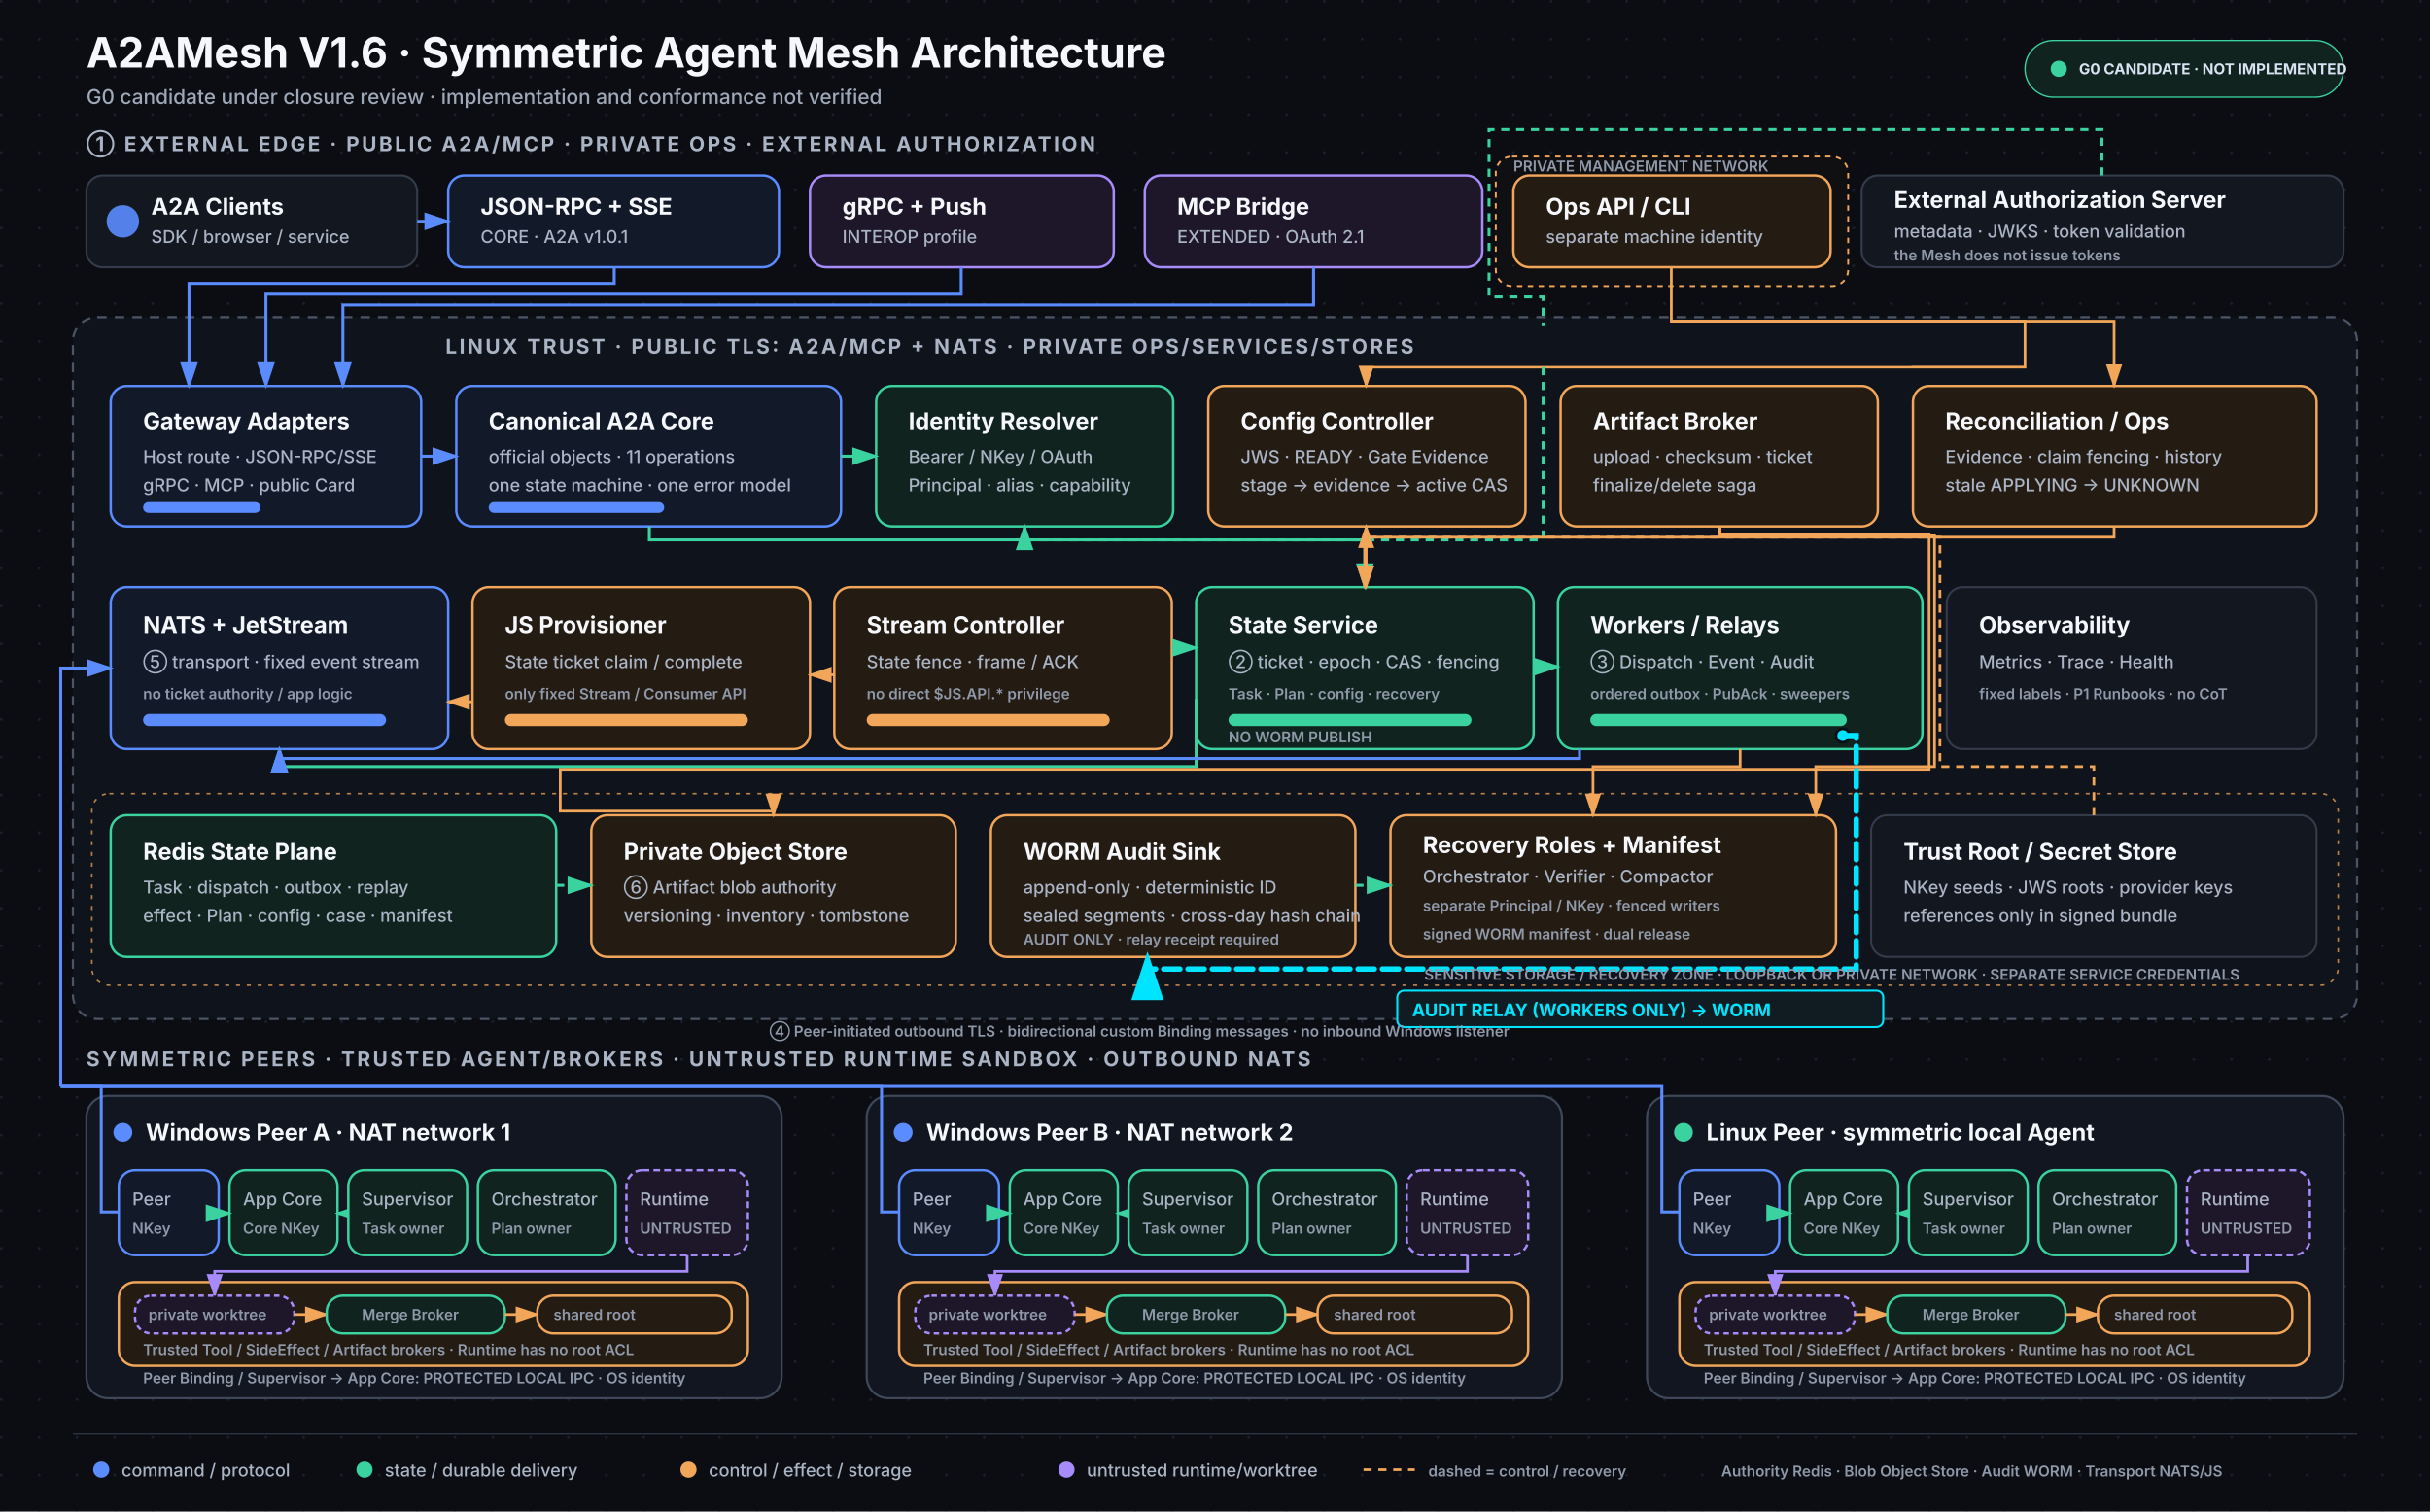
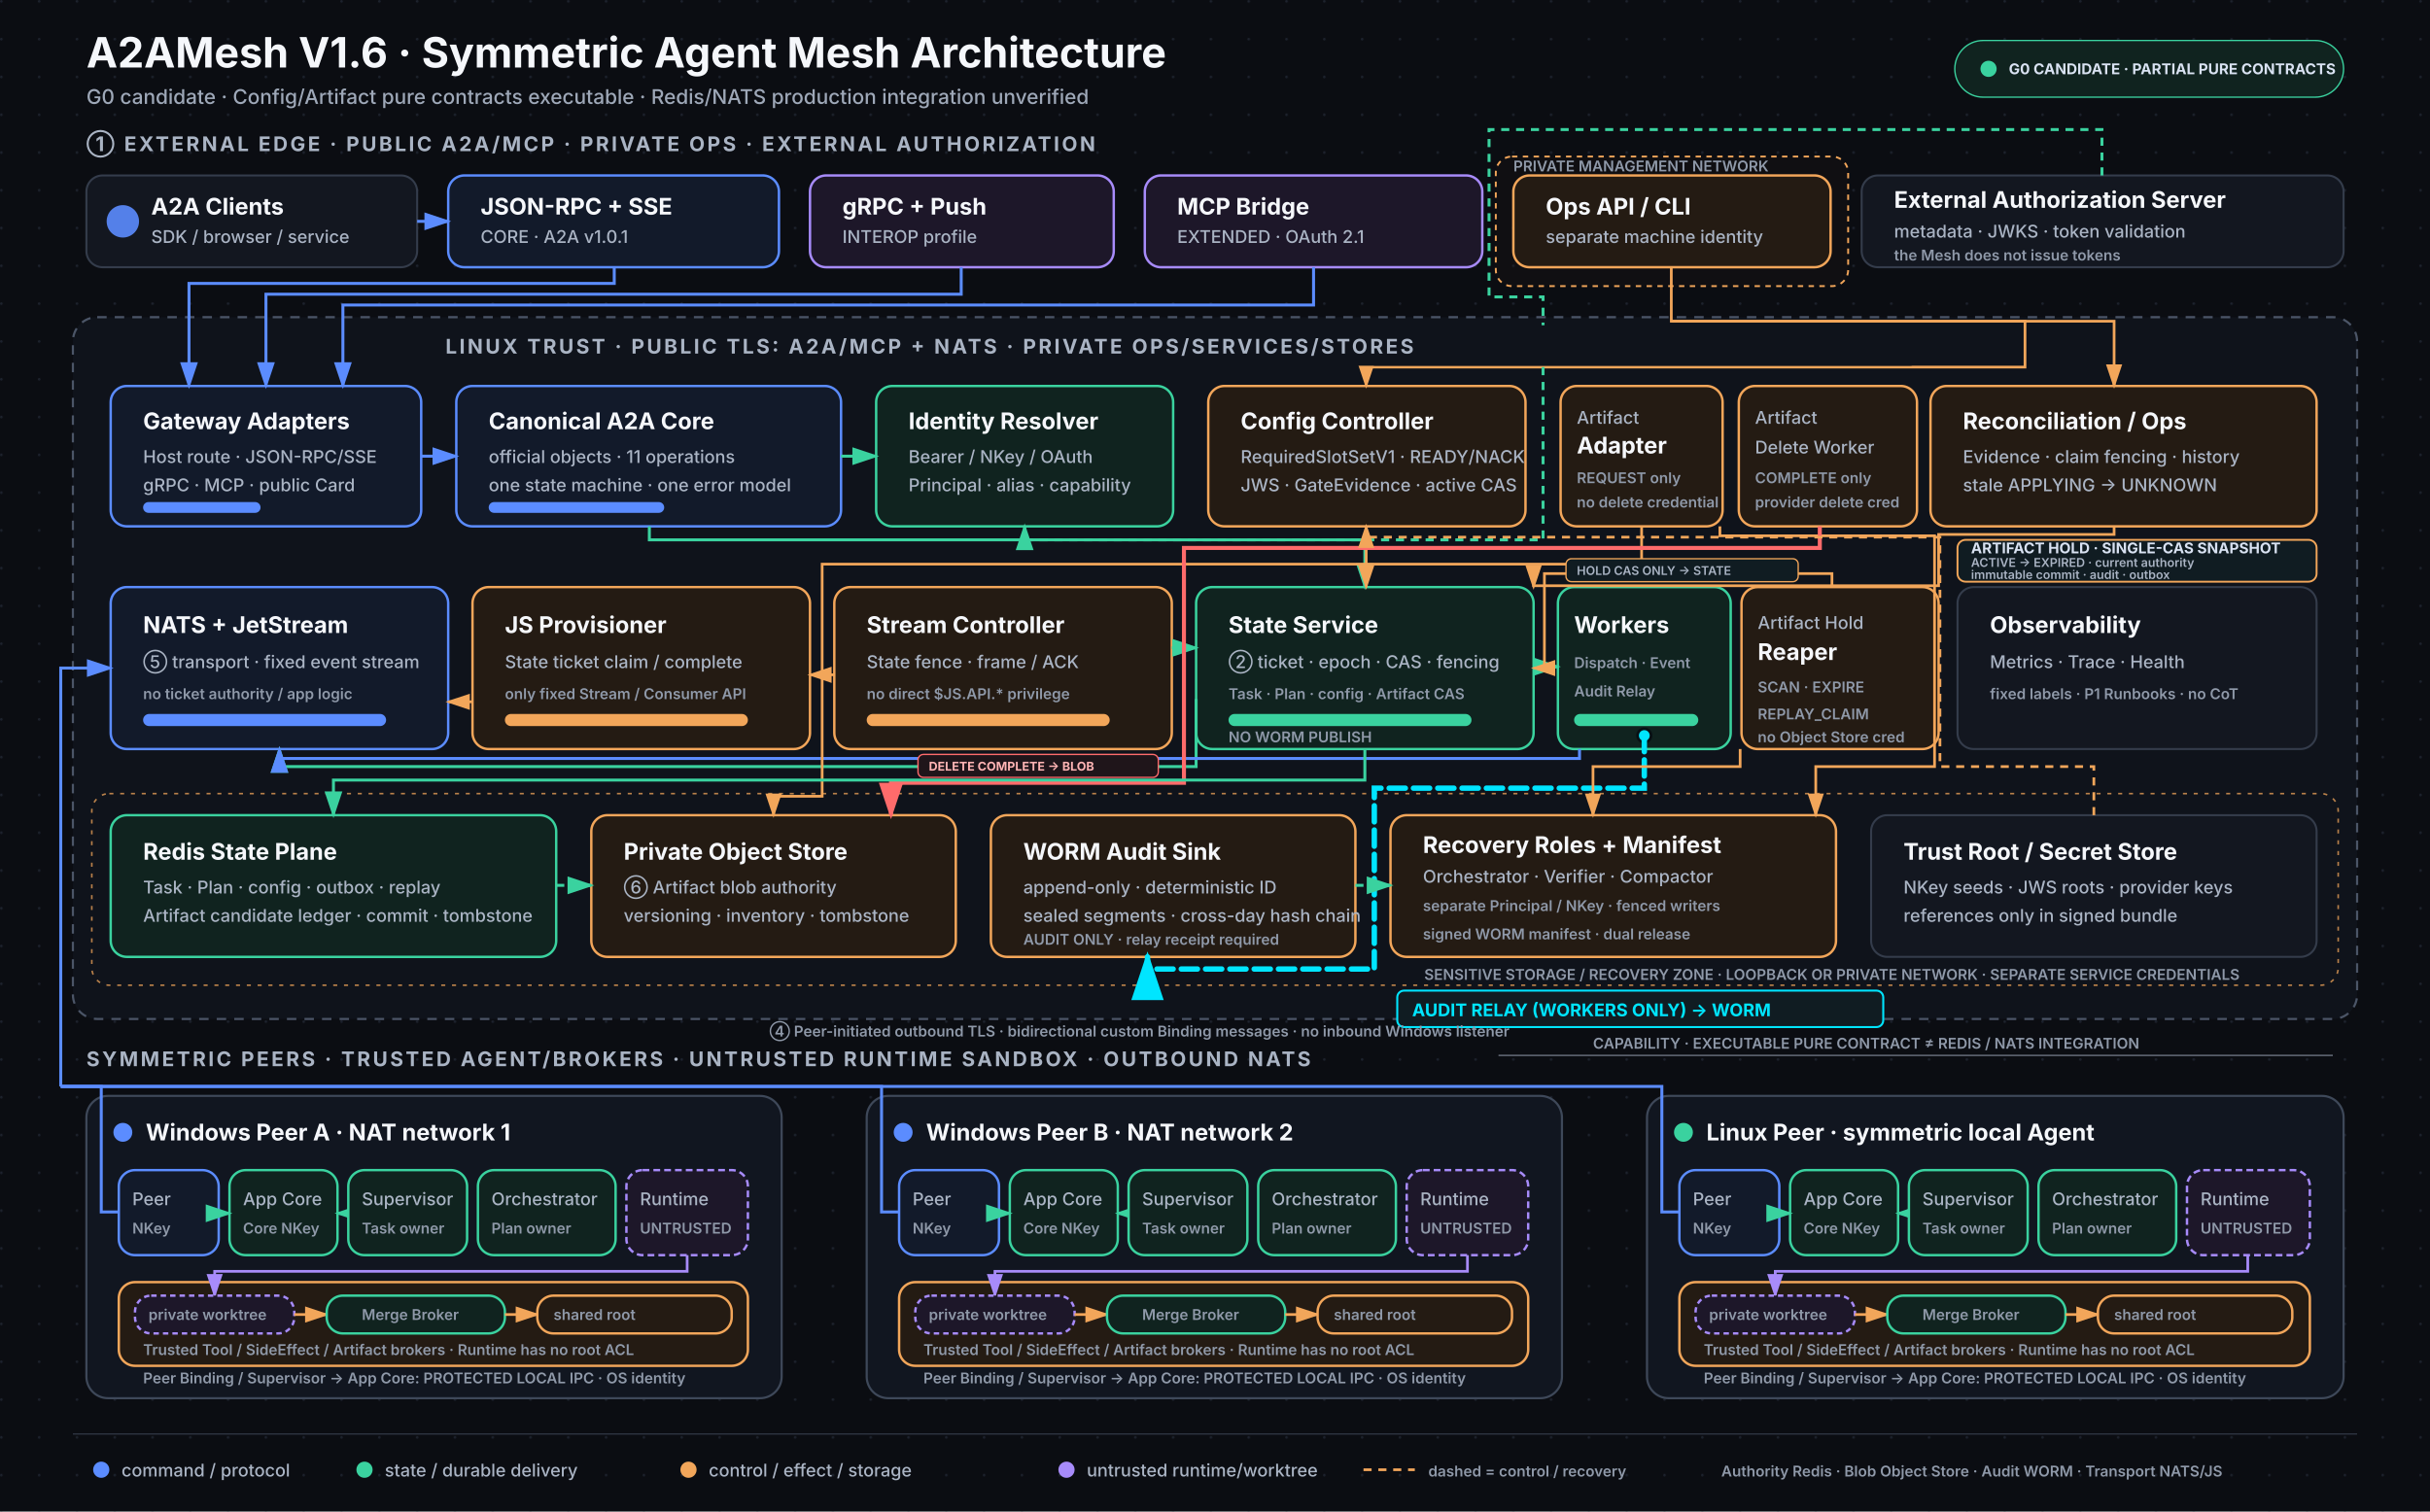
<svg xmlns="http://www.w3.org/2000/svg" width="1800" height="1120" viewBox="0 0 1800 1120" role="img" aria-labelledby="title desc">
  <defs>
    <pattern id="grid" width="28" height="28" patternUnits="userSpaceOnUse">
      <circle cx="1" cy="1" r="1" fill="#222834" />
    </pattern>
    <marker id="arrowBlue" markerWidth="10" markerHeight="10" refX="8" refY="3" orient="auto" markerUnits="strokeWidth">
      <path d="M0,0 L0,6 L9,3 z" fill="#5B8CFF" />
    </marker>
    <marker id="arrowGreen" markerWidth="10" markerHeight="10" refX="8" refY="3" orient="auto" markerUnits="strokeWidth">
      <path d="M0,0 L0,6 L9,3 z" fill="#3AD29F" />
    </marker>
    <marker id="arrowOrange" markerWidth="10" markerHeight="10" refX="8" refY="3" orient="auto" markerUnits="strokeWidth">
      <path d="M0,0 L0,6 L9,3 z" fill="#F2A65A" />
+     </marker>
+     <marker id="arrowDelete" markerWidth="10" markerHeight="10" refX="8" refY="3" orient="auto" markerUnits="strokeWidth">
+       <path d="M0,0 L0,6 L9,3 z" fill="#FF6B6B" />
    </marker>
    <marker id="arrowAudit" markerWidth="10" markerHeight="10" refX="8" refY="3" orient="auto" markerUnits="strokeWidth">
      <path d="M0,0 L0,6 L9,3 z" fill="#00E5FF" />
    </marker>
    <marker id="arrowPurple" markerWidth="10" markerHeight="10" refX="8" refY="3" orient="auto" markerUnits="strokeWidth">
      <path d="M0,0 L0,6 L9,3 z" fill="#A78BFA" />
    </marker>
    <style>
      .title{font:700 31px Inter,Arial,sans-serif;fill:#F5F7FB}
      .subtitle{font:500 15px Inter,Arial,sans-serif;fill:#9EA8B8}
      .section{font:700 15px Inter,Arial,sans-serif;letter-spacing:1.8px;fill:#AAB4C4}
      .label{font:700 17px Inter,Arial,sans-serif;fill:#F5F7FB}
      .small{font:500 13px Inter,Arial,sans-serif;fill:#AAB4C4}
      .tiny{font:600 11px Inter,Arial,sans-serif;fill:#8F99A9}
      .chip{font:700 11px Inter,Arial,sans-serif;fill:#D9E2F2}
      .box{fill:#131720;stroke:#343C4B;stroke-width:1.5;rx:12}
      .boxBlue{fill:#121A2A;stroke:#5B8CFF;stroke-width:1.8;rx:12}
      .boxGreen{fill:#10231F;stroke:#3AD29F;stroke-width:1.8;rx:12}
      .boxOrange{fill:#241B13;stroke:#F2A65A;stroke-width:1.8;rx:12}
      .boxPurple{fill:#1D1729;stroke:#A78BFA;stroke-width:1.8;rx:12}
      .boundary{fill:#0F131B;stroke:#4B5567;stroke-width:1.6;stroke-dasharray:7 6;rx:18}
      .sensitiveBoundary{fill:none;stroke:#F2A65A;stroke-width:1.2;stroke-dasharray:3 5;rx:13;opacity:.75}
      .managementBoundary{fill:#241B13;fill-opacity:.22;stroke:#F2A65A;stroke-width:1.4;stroke-dasharray:4 4;rx:12}
      .peer{fill:#111620;stroke:#3E4859;stroke-width:1.6;rx:16}
      .flowBlue{fill:none;stroke:#5B8CFF;stroke-width:2.2;marker-end:url(#arrowBlue)}
      .flowBlueNoArrow{fill:none;stroke:#5B8CFF;stroke-width:2.2}
      .flowGreen{fill:none;stroke:#3AD29F;stroke-width:2.2;marker-end:url(#arrowGreen)}
      .flowOrange{fill:none;stroke:#F2A65A;stroke-width:2;marker-end:url(#arrowOrange)}
+       .flowDelete{fill:none;stroke:#FF6B6B;stroke-width:3;marker-end:url(#arrowDelete)}
      .flowAudit{fill:none;stroke:#00E5FF;stroke-width:4;stroke-dasharray:12 6;stroke-linecap:round;marker-end:url(#arrowAudit)}
      .auditLabel{font:700 13px Inter,Arial,sans-serif;fill:#00E5FF}
+       .micro{font:600 9px Inter,Arial,sans-serif;fill:#AAB4C4}
+       .deleteLabel{font:700 9px Inter,Arial,sans-serif;fill:#FFB4B4}
      .flowPurple{fill:none;stroke:#A78BFA;stroke-width:2;marker-end:url(#arrowPurple)}
      .dashed{stroke-dasharray:6 5}
    </style>
  </defs>
  <rect width="1800" height="1120" fill="#0B0D12" />
  <rect width="1800" height="1120" fill="url(#grid)" opacity="0.75" />
  <text id="architecture-title" class="title" x="64" y="50">A2AMesh V1.6 · Symmetric Agent Mesh Architecture</text>
-   <text class="subtitle" x="64" y="77">G0 candidate under closure review · implementation and conformance not verified</text>
-   <rect x="1500" y="30" width="236" height="42" rx="21" fill="#10231F" stroke="#3AD29F" />
-   <circle cx="1525" cy="51" r="6" fill="#3AD29F" />
-   <text class="chip" x="1540" y="55">G0 CANDIDATE · NOT IMPLEMENTED</text>
+   <text class="subtitle" x="64" y="77">G0 candidate · Config/Artifact pure contracts executable · Redis/NATS production integration unverified</text>
+   <rect x="1448" y="30" width="288" height="42" rx="21" fill="#10231F" stroke="#3AD29F" />
+   <circle cx="1473" cy="51" r="6" fill="#3AD29F" />
+   <text class="chip" x="1488" y="55">G0 CANDIDATE · PARTIAL PURE CONTRACTS</text>
  <text class="section" x="64" y="112">① EXTERNAL EDGE · PUBLIC A2A/MCP · PRIVATE OPS · EXTERNAL AUTHORIZATION</text>
  <g id="external-clients">
    <rect class="box" x="64" y="130" width="245" height="68" />
    <circle cx="91" cy="164" r="12" fill="#5B8CFF" opacity="0.9" />
    <text class="label" x="112" y="159">A2A Clients</text>
    <text class="small" x="112" y="180">SDK / browser / service</text>
    <rect class="boxBlue" x="332" y="130" width="245" height="68" />
    <text class="label" x="356" y="159">JSON-RPC + SSE</text>
    <text class="small" x="356" y="180">CORE · A2A v1.0.1</text>
    <rect class="boxPurple" x="600" y="130" width="225" height="68" />
    <text class="label" x="624" y="159">gRPC + Push</text>
    <text class="small" x="624" y="180">INTEROP profile</text>
    <rect class="boxPurple" x="848" y="130" width="250" height="68" />
    <text class="label" x="872" y="159">MCP Bridge</text>
    <text class="small" x="872" y="180">EXTENDED · OAuth 2.1</text>
    <rect class="managementBoundary" x="1108" y="116" width="261" height="96" />
    <text class="tiny" x="1121" y="127">PRIVATE MANAGEMENT NETWORK</text>
    <rect class="boxOrange" x="1121" y="130" width="235" height="68" />
    <text class="label" x="1145" y="159">Ops API / CLI</text>
    <text class="small" x="1145" y="180">separate machine identity</text>
    <rect class="box" x="1379" y="130" width="357" height="68" />
    <text class="label" x="1403" y="154">External Authorization Server</text>
    <text class="small" x="1403" y="176">metadata · JWKS · token validation</text>
    <text class="tiny" x="1403" y="193">the Mesh does not issue tokens</text>
  </g>
  <rect class="boundary" x="54" y="235" width="1692" height="520" />
  <text class="section" x="330" y="262">LINUX TRUST · PUBLIC TLS: A2A/MCP + NATS · PRIVATE OPS/SERVICES/STORES</text>
  <g id="service-plane">
    <rect class="boxBlue" x="82" y="286" width="230" height="104" />
    <text class="label" x="106" y="318">Gateway Adapters</text>
    <text class="small" x="106" y="343">Host route · JSON-RPC/SSE</text>
    <text class="small" x="106" y="364">gRPC · MCP · public Card</text>
    <rect x="106" y="372" width="87" height="8" rx="4" fill="#5B8CFF" />
    <rect class="boxBlue" x="338" y="286" width="285" height="104" />
    <text class="label" x="362" y="318">Canonical A2A Core</text>
    <text class="small" x="362" y="343">official objects · 11 operations</text>
    <text class="small" x="362" y="364">one state machine · one error model</text>
    <rect x="362" y="372" width="130" height="8" rx="4" fill="#5B8CFF" />
    <rect class="boxGreen" x="649" y="286" width="220" height="104" />
    <text class="label" x="673" y="318">Identity Resolver</text>
    <text class="small" x="673" y="343">Bearer / NKey / OAuth</text>
    <text class="small" x="673" y="364">Principal · alias · capability</text>
-     <rect class="boxOrange" x="895" y="286" width="235" height="104" />
-     <text class="label" x="919" y="318">Config Controller</text>
-     <text class="small" x="919" y="343">JWS · READY · Gate Evidence</text>
-     <text class="small" x="919" y="364">stage → evidence → active CAS</text>
-     <rect class="boxOrange" x="1156" y="286" width="235" height="104" />
-     <text class="label" x="1180" y="318">Artifact Broker</text>
-     <text class="small" x="1180" y="343">upload · checksum · ticket</text>
-     <text class="small" x="1180" y="364">finalize/delete saga</text>
-     <rect class="boxOrange" x="1417" y="286" width="299" height="104" />
-     <text class="label" x="1441" y="318">Reconciliation / Ops</text>
-     <text class="small" x="1441" y="343">Evidence · claim fencing · history</text>
-     <text class="small" x="1441" y="364">stale APPLYING → UNKNOWN</text>
+     <g id="config-controller">
+       <rect class="boxOrange" x="895" y="286" width="235" height="104" />
+       <text class="label" x="919" y="318">Config Controller</text>
+       <text class="small" x="919" y="343">RequiredSlotSetV1 · READY/NACK</text>
+       <text class="small" x="919" y="364">JWS · GateEvidence · active CAS</text>
+     </g>
+     <g id="artifact-adapter" data-role="artifact-adapter" data-principal="component:artifact-adapter" data-nkey="nkey:artifact-adapter" data-operations="REQUEST" data-provider-delete-credential="false">
+       <rect class="boxOrange" x="1156" y="286" width="120" height="104" />
+       <text class="small" x="1168" y="314">Artifact</text>
+       <text class="label" x="1168" y="336">Adapter</text>
+       <text class="tiny" x="1168" y="358">REQUEST only</text>
+       <text class="tiny" x="1168" y="376">no delete credential</text>
+     </g>
+     <g id="artifact-delete-worker" data-role="artifact-delete-worker" data-principal="component:artifact-delete-worker" data-nkey="nkey:artifact-delete-worker" data-operations="COMPLETE" data-provider-delete-credential="true">
+       <rect class="boxOrange" x="1288" y="286" width="132" height="104" />
+       <text class="small" x="1300" y="314">Artifact</text>
+       <text class="small" x="1300" y="336">Delete Worker</text>
+       <text class="tiny" x="1300" y="358">COMPLETE only</text>
+       <text class="tiny" x="1300" y="376">provider delete cred</text>
+     </g>
+     <g id="reconciliation-ops">
+       <rect class="boxOrange" x="1430" y="286" width="286" height="104" />
+       <text class="label" x="1454" y="318">Reconciliation / Ops</text>
+       <text class="small" x="1454" y="343">Evidence · claim fencing · history</text>
+       <text class="small" x="1454" y="364">stale APPLYING → UNKNOWN</text>
+     </g>
  </g>
  <g id="data-plane">
    <rect class="boxBlue" x="82" y="435" width="250" height="120" />
    <text class="label" x="106" y="469">NATS + JetStream</text>
    <text class="small" x="106" y="495">⑤ transport · fixed event stream</text>
    <text class="tiny" x="106" y="518">no ticket authority / app logic</text>
    <rect x="106" y="529" width="180" height="9" rx="4.5" fill="#5B8CFF" />
    <rect class="boxOrange" x="350" y="435" width="250" height="120" />
    <text class="label" x="374" y="469">JS Provisioner</text>
    <text class="small" x="374" y="495">State ticket claim / complete</text>
    <text class="tiny" x="374" y="518">only fixed Stream / Consumer API</text>
    <rect x="374" y="529" width="180" height="9" rx="4.5" fill="#F2A65A" />
    <rect class="boxOrange" x="618" y="435" width="250" height="120" />
    <text class="label" x="642" y="469">Stream Controller</text>
    <text class="small" x="642" y="495">State fence · frame / ACK</text>
    <text class="tiny" x="642" y="518">no direct $JS.API.* privilege</text>
    <rect x="642" y="529" width="180" height="9" rx="4.5" fill="#F2A65A" />
-     <rect class="boxGreen" x="886" y="435" width="250" height="120" />
-     <text class="label" x="910" y="469">State Service</text>
-     <text class="small" x="910" y="495">② ticket · epoch · CAS · fencing</text>
-     <text class="tiny" x="910" y="518">Task · Plan · config · recovery</text>
-     <text class="tiny" x="910" y="550">NO WORM PUBLISH</text>
-     <rect x="910" y="529" width="180" height="9" rx="4.5" fill="#3AD29F" />
-     <rect class="boxGreen" x="1154" y="435" width="270" height="120" />
-     <text class="label" x="1178" y="469">Workers / Relays</text>
-     <text class="small" x="1178" y="495">③ Dispatch · Event · Audit</text>
-     <text class="tiny" x="1178" y="518">ordered outbox · PubAck · sweepers</text>
-     <rect x="1178" y="529" width="190" height="9" rx="4.5" fill="#3AD29F" />
-     <rect class="box" x="1442" y="435" width="274" height="120" />
-     <text class="label" x="1466" y="469">Observability</text>
-     <text class="small" x="1466" y="495">Metrics · Trace · Health</text>
-     <text class="tiny" x="1466" y="518">fixed labels · P1 Runbooks · no CoT</text>
+     <g id="state-service">
+       <rect class="boxGreen" x="886" y="435" width="250" height="120" />
+       <text class="label" x="910" y="469">State Service</text>
+       <text class="small" x="910" y="495">② ticket · epoch · CAS · fencing</text>
+       <text class="tiny" x="910" y="518">Task · Plan · config · Artifact CAS</text>
+       <text class="tiny" x="910" y="550">NO WORM PUBLISH</text>
+       <rect x="910" y="529" width="180" height="9" rx="4.5" fill="#3AD29F" />
+     </g>
+     <g id="workers">
+       <rect class="boxGreen" x="1154" y="435" width="128" height="120" />
+       <text class="label" x="1166" y="469">Workers</text>
+       <text class="tiny" x="1166" y="495">Dispatch · Event</text>
+       <text class="tiny" x="1166" y="516">Audit Relay</text>
+       <rect x="1166" y="529" width="92" height="9" rx="4.5" fill="#3AD29F" />
+     </g>
+     <g id="artifact-hold-reaper" data-role="artifact-hold-reaper" data-principal="component:artifact-hold-reaper" data-nkey="nkey:artifact-hold-reaper" data-operations="SCAN|EXPIRE|REPLAY_CLAIM" data-provider-delete-credential="false">
+       <rect class="boxOrange" x="1290" y="435" width="146" height="120" />
+       <text class="small" x="1302" y="466">Artifact Hold</text>
+       <text class="label" x="1302" y="489">Reaper</text>
+       <text class="tiny" x="1302" y="513">SCAN · EXPIRE</text>
+       <text class="tiny" x="1302" y="533">REPLAY_CLAIM</text>
+       <text class="tiny" x="1302" y="550">no Object Store cred</text>
+     </g>
+     <rect class="box" x="1450" y="435" width="266" height="120" />
+     <text class="label" x="1474" y="469">Observability</text>
+     <text class="small" x="1474" y="495">Metrics · Trace · Health</text>
+     <text class="tiny" x="1474" y="518">fixed labels · P1 Runbooks · no CoT</text>
  </g>
  <rect class="sensitiveBoundary" x="68" y="588" width="1664" height="142" />
  <g id="storage-plane">
-     <rect class="boxGreen" x="82" y="604" width="330" height="105" />
-     <text class="label" x="106" y="637">Redis State Plane</text>
-     <text class="small" x="106" y="662">Task · dispatch · outbox · replay</text>
-     <text class="small" x="106" y="683">effect · Plan · config · case · manifest</text>
-     <rect class="boxOrange" x="438" y="604" width="270" height="105" />
-     <text class="label" x="462" y="637">Private Object Store</text>
-     <text class="small" x="462" y="662">⑥ Artifact blob authority</text>
-     <text class="small" x="462" y="683">versioning · inventory · tombstone</text>
-     <rect class="boxOrange" x="734" y="604" width="270" height="105" />
-     <text class="label" x="758" y="637">WORM Audit Sink</text>
-     <text class="small" x="758" y="662">append-only · deterministic ID</text>
-     <text class="small" x="758" y="683">sealed segments · cross-day hash chain</text>
-     <text class="tiny" x="758" y="700" fill="#00E5FF">AUDIT ONLY · relay receipt required</text>
-     <rect class="boxOrange" x="1030" y="604" width="330" height="105" />
-     <text class="label" x="1054" y="632">Recovery Roles + Manifest</text>
-     <text class="small" x="1054" y="654">Orchestrator · Verifier · Compactor</text>
-     <text class="tiny" x="1054" y="675">separate Principal / NKey · fenced writers</text>
-     <text class="tiny" x="1054" y="696">signed WORM manifest · dual release</text>
+     <g id="redis-state-plane">
+       <rect class="boxGreen" x="82" y="604" width="330" height="105" />
+       <text class="label" x="106" y="637">Redis State Plane</text>
+       <text class="small" x="106" y="662">Task · Plan · config · outbox · replay</text>
+       <text class="small" x="106" y="683">Artifact candidate ledger · commit · tombstone</text>
+     </g>
+     <g id="object-store">
+       <rect class="boxOrange" x="438" y="604" width="270" height="105" />
+       <text class="label" x="462" y="637">Private Object Store</text>
+       <text class="small" x="462" y="662">⑥ Artifact blob authority</text>
+       <text class="small" x="462" y="683">versioning · inventory · tombstone</text>
+     </g>
+     <g id="worm-audit-sink">
+       <rect class="boxOrange" x="734" y="604" width="270" height="105" />
+       <text class="label" x="758" y="637">WORM Audit Sink</text>
+       <text class="small" x="758" y="662">append-only · deterministic ID</text>
+       <text class="small" x="758" y="683">sealed segments · cross-day hash chain</text>
+       <text class="tiny" x="758" y="700" fill="#00E5FF">AUDIT ONLY · relay receipt required</text>
+     </g>
+     <g id="recovery-roles">
+       <rect class="boxOrange" x="1030" y="604" width="330" height="105" />
+       <text class="label" x="1054" y="632">Recovery Roles + Manifest</text>
+       <text class="small" x="1054" y="654">Orchestrator · Verifier · Compactor</text>
+       <text class="tiny" x="1054" y="675">separate Principal / NKey · fenced writers</text>
+       <text class="tiny" x="1054" y="696">signed WORM manifest · dual release</text>
+     </g>
    <rect class="box" x="1386" y="604" width="330" height="105" />
    <text class="label" x="1410" y="637">Trust Root / Secret Store</text>
    <text class="small" x="1410" y="662">NKey seeds · JWS roots · provider keys</text>
    <text class="small" x="1410" y="683">references only in signed bundle</text>
  </g>
  <path class="flowBlue" d="M309 164 H332" />
  <path class="flowBlue" d="M455 198 V210 H140 V286" />
  <path class="flowBlue" d="M712 198 V218 H197 V286" />
  <path class="flowBlue" d="M973 198 V226 H254 V286" />
  <path class="flowOrange" d="M1238 198 V238 H1500 V272 H1012 V286" />
  <path class="flowOrange" d="M1238 238 H1566 V286" />
  <path class="flowGreen dashed" d="M1557 130 V96 H1103 V220 H1143 V400 H759 V390" />
  <path class="flowBlue" d="M312 338 H338" />
  <path class="flowGreen" d="M623 338 H649" />
  <path class="flowGreen" d="M481 390 V400 H1011 V435" />
  <path class="flowGreen" d="M886 518 V568 H207 V555" />
  <path class="flowGreen" d="M1136 494 H1154" />
  <path class="flowBlue" d="M1170 555 V562 H207 V555" />
  <path class="flowGreen" d="M868 480 H886" />
  <path class="flowOrange" d="M618 500 H600" />
  <path class="flowOrange" d="M350 520 H332" />
-   <path class="flowOrange" d="M1274 390 V397 H1433 V568 H1345 V604" />
-   <path class="flowOrange" d="M1566 390 V398 H1011 V435" />
-   <path class="flowOrange" d="M1012 390 V435" />
-   <path class="flowOrange" d="M1274 390 V396 H1429 V570 H415 V601 H573 V604" />
-   <circle cx="1365" cy="545" r="5" fill="#00E5FF" stroke="#071014" stroke-width="2" />
-   <path class="flowAudit" d="M1365 545 H1375 V718 H850 V709" />
-   <rect x="1035" y="734" width="360" height="27" rx="5" fill="#101C22" stroke="#00E5FF" stroke-width="1.5" />
-   <text class="auditLabel" x="1046" y="753">AUDIT RELAY (WORKERS ONLY) → WORM</text>
+   <path id="config-controller-to-state" class="flowOrange" data-source="config-controller" data-target="state-service" d="M1012 390 V435" />
+   <path id="reconciliation-to-state" class="flowOrange" data-source="reconciliation-ops" data-target="state-service" d="M1566 390 V396 H1436 V434 H1136 V435" />
+   <path id="artifact-adapter-to-recovery" class="flowOrange" data-source="artifact-adapter" data-target="recovery-roles" data-permission="REQUEST · audit/recovery evidence" d="M1274 390 V397 H1433 V568 H1345 V604" />
+   <path id="artifact-reaper-to-state" class="flowOrange" data-source="artifact-hold-reaper" data-target="state-service" data-permission="SCAN|EXPIRE|REPLAY_CLAIM · no provider credential" d="M1357 435 V425 H1144 V495 H1136" />
+   <path id="artifact-adapter-to-object-store" class="flowOrange" data-source="artifact-adapter" data-target="object-store" data-permission="REQUEST · upload/finalize" d="M1216 390 V418 H609 V590 H573 V604" />
+   <path id="artifact-delete-worker-to-object-store" class="flowDelete" data-source="artifact-delete-worker" data-target="object-store" data-permission="COMPLETE · provider physical delete" d="M1348 390 V406 H877 V580 H660 V604" />
+   <path id="state-redis-authority" class="flowGreen" data-source="state-service" data-target="redis-state-plane" d="M1011 555 V578 H247 V604" />
+   <g id="audit-relay-to-worm" data-source="workers" data-target="worm-audit-sink">
+     <circle cx="1218" cy="545" r="5" fill="#00E5FF" stroke="#071014" stroke-width="2" />
+     <path class="flowAudit" d="M1218 545 V584 H1018 V718 H850 V709" />
+     <rect x="1035" y="734" width="360" height="27" rx="5" fill="#101C22" stroke="#00E5FF" stroke-width="1.5" />
+     <text class="auditLabel" x="1046" y="753">AUDIT RELAY (WORKERS ONLY) → WORM</text>
+   </g>
  <path class="flowOrange" d="M1289 555 V568 H1180 V604" />
  <path class="flowOrange dashed" d="M1551 604 V568 H1437 V398 H1012 V390" />
  <path class="flowGreen dashed" d="M412 656 H438" />
  <path class="flowGreen dashed" d="M1004 656 H1030" />
+   <g id="artifact-delete-edge-label" data-edge-for="artifact-delete-worker-to-object-store">
+     <rect x="680" y="559" width="178" height="17" rx="4" fill="#1F151A" stroke="#FF6B6B" stroke-width="1" />
+     <text class="deleteLabel" x="688" y="571">DELETE COMPLETE → BLOB</text>
+   </g>
+   <g id="artifact-hold-edge-label" data-edge-for="artifact-reaper-to-state">
+     <rect x="1160" y="414" width="172" height="17" rx="4" fill="#101C22" stroke="#F2A65A" stroke-width="1" />
+     <text class="micro" x="1168" y="426">HOLD CAS ONLY → STATE</text>
+   </g>
+   <g id="artifact-hold-cas-contract" data-role="artifact-hold-cas-contract" data-authority="state-service">
+     <rect x="1450" y="400" width="266" height="31" rx="6" fill="#101C22" stroke="#F2A65A" stroke-width="1.4" />
+     <text class="chip" x="1460" y="410">ARTIFACT HOLD · SINGLE-CAS SNAPSHOT</text>
+     <text class="micro" x="1460" y="420">ACTIVE → EXPIRED · current authority</text>
+     <text class="micro" x="1460" y="429">immutable commit · audit · outbox</text>
+   </g>
  <rect x="320" y="241" width="1100" height="30" rx="5" fill="#0F131B" />
  <text class="section" x="330" y="262">LINUX TRUST · PUBLIC TLS: A2A/MCP + NATS · PRIVATE OPS/SERVICES/STORES</text>
  <text class="tiny" x="1055" y="726">SENSITIVE STORAGE / RECOVERY ZONE · LOOPBACK OR PRIVATE NETWORK · SEPARATE SERVICE CREDENTIALS</text>
+   <g id="capability-boundary" data-kind="capability-not-trust-boundary">
+     <path d="M1110 782 H1728" fill="none" stroke="#6B7280" stroke-width="1" />
+     <rect x="1168" y="763" width="550" height="18" fill="#0B0D12" />
+     <text class="tiny" x="1180" y="777">CAPABILITY · EXECUTABLE PURE CONTRACT ≠ REDIS / NATS INTEGRATION</text>
+   </g>
  <text class="section" x="64" y="790">SYMMETRIC PEERS · TRUSTED AGENT/BROKERS · UNTRUSTED RUNTIME SANDBOX · OUTBOUND NATS</text>
  <text class="tiny" x="570" y="768">④ Peer-initiated outbound TLS · bidirectional custom Binding messages · no inbound Windows listener</text>
  <g id="peer-windows-a">
    <rect class="peer" x="64" y="812" width="515" height="224" />
    <circle cx="91" cy="839" r="7" fill="#5B8CFF" />
    <text class="label" x="108" y="845">Windows Peer A · NAT network 1</text>
    <rect class="boxBlue" x="88" y="867" width="74" height="63" />
    <text class="small" x="98" y="893">Peer</text>
    <text class="tiny" x="98" y="914">NKey</text>
    <rect class="boxGreen" x="170" y="867" width="80" height="63" />
    <text class="small" x="180" y="893">App Core</text>
    <text class="tiny" x="180" y="914">Core NKey</text>
    <path class="flowGreen" d="M162 899 H170" />
    <path class="flowGreen" d="M258 899 H250" />
    <rect class="boxGreen" x="258" y="867" width="88" height="63" />
    <text class="small" x="268" y="893">Supervisor</text>
    <text class="tiny" x="268" y="914">Task owner</text>
    <rect class="boxGreen" x="354" y="867" width="102" height="63" />
    <text class="small" x="364" y="893">Orchestrator</text>
    <text class="tiny" x="364" y="914">Plan owner</text>
    <rect class="boxPurple" x="464" y="867" width="90" height="63" stroke-dasharray="5 3" />
    <text class="small" x="474" y="893">Runtime</text>
    <text class="tiny" x="474" y="914">UNTRUSTED</text>
    <rect class="boxOrange" x="88" y="950" width="466" height="62" />
    <path class="flowPurple" d="M509 930 V942 H159 V960" />
    <rect class="boxPurple" x="100" y="960" width="118" height="28" stroke-dasharray="4 3" />
    <text class="tiny" x="110" y="978">private worktree</text>
    <path class="flowOrange" d="M218 974 H242" />
    <rect class="boxGreen" x="242" y="960" width="132" height="28" />
    <text class="tiny" x="268" y="978">Merge Broker</text>
    <path class="flowOrange" d="M374 974 H398" />
    <rect class="boxOrange" x="398" y="960" width="144" height="28" />
    <text class="tiny" x="410" y="978">shared root</text>
    <text class="tiny" x="106" y="1004">Trusted Tool / SideEffect / Artifact brokers · Runtime has no root ACL</text>
    <text class="tiny" x="106" y="1025">Peer Binding / Supervisor → App Core: PROTECTED LOCAL IPC · OS identity</text>
  </g>
  <g id="peer-windows-b">
    <rect class="peer" x="642" y="812" width="515" height="224" />
    <circle cx="669" cy="839" r="7" fill="#5B8CFF" />
    <text class="label" x="686" y="845">Windows Peer B · NAT network 2</text>
    <rect class="boxBlue" x="666" y="867" width="74" height="63" />
    <text class="small" x="676" y="893">Peer</text>
    <text class="tiny" x="676" y="914">NKey</text>
    <rect class="boxGreen" x="748" y="867" width="80" height="63" />
    <text class="small" x="758" y="893">App Core</text>
    <text class="tiny" x="758" y="914">Core NKey</text>
    <path class="flowGreen" d="M740 899 H748" />
    <path class="flowGreen" d="M836 899 H828" />
    <rect class="boxGreen" x="836" y="867" width="88" height="63" />
    <text class="small" x="846" y="893">Supervisor</text>
    <text class="tiny" x="846" y="914">Task owner</text>
    <rect class="boxGreen" x="932" y="867" width="102" height="63" />
    <text class="small" x="942" y="893">Orchestrator</text>
    <text class="tiny" x="942" y="914">Plan owner</text>
    <rect class="boxPurple" x="1042" y="867" width="90" height="63" stroke-dasharray="5 3" />
    <text class="small" x="1052" y="893">Runtime</text>
    <text class="tiny" x="1052" y="914">UNTRUSTED</text>
    <rect class="boxOrange" x="666" y="950" width="466" height="62" />
    <path class="flowPurple" d="M1087 930 V942 H737 V960" />
    <rect class="boxPurple" x="678" y="960" width="118" height="28" stroke-dasharray="4 3" />
    <text class="tiny" x="688" y="978">private worktree</text>
    <path class="flowOrange" d="M796 974 H820" />
    <rect class="boxGreen" x="820" y="960" width="132" height="28" />
    <text class="tiny" x="846" y="978">Merge Broker</text>
    <path class="flowOrange" d="M952 974 H976" />
    <rect class="boxOrange" x="976" y="960" width="144" height="28" />
    <text class="tiny" x="988" y="978">shared root</text>
    <text class="tiny" x="684" y="1004">Trusted Tool / SideEffect / Artifact brokers · Runtime has no root ACL</text>
    <text class="tiny" x="684" y="1025">Peer Binding / Supervisor → App Core: PROTECTED LOCAL IPC · OS identity</text>
  </g>
  <g id="peer-linux">
    <rect class="peer" x="1220" y="812" width="516" height="224" />
    <circle cx="1247" cy="839" r="7" fill="#3AD29F" />
    <text class="label" x="1264" y="845">Linux Peer · symmetric local Agent</text>
    <rect class="boxBlue" x="1244" y="867" width="74" height="63" />
    <text class="small" x="1254" y="893">Peer</text>
    <text class="tiny" x="1254" y="914">NKey</text>
    <rect class="boxGreen" x="1326" y="867" width="80" height="63" />
    <text class="small" x="1336" y="893">App Core</text>
    <text class="tiny" x="1336" y="914">Core NKey</text>
    <path class="flowGreen" d="M1318 899 H1326" />
    <path class="flowGreen" d="M1414 899 H1406" />
    <rect class="boxGreen" x="1414" y="867" width="88" height="63" />
    <text class="small" x="1424" y="893">Supervisor</text>
    <text class="tiny" x="1424" y="914">Task owner</text>
    <rect class="boxGreen" x="1510" y="867" width="102" height="63" />
    <text class="small" x="1520" y="893">Orchestrator</text>
    <text class="tiny" x="1520" y="914">Plan owner</text>
    <rect class="boxPurple" x="1620" y="867" width="91" height="63" stroke-dasharray="5 3" />
    <text class="small" x="1630" y="893">Runtime</text>
    <text class="tiny" x="1630" y="914">UNTRUSTED</text>
    <rect class="boxOrange" x="1244" y="950" width="467" height="62" />
    <path class="flowPurple" d="M1665 930 V942 H1315 V960" />
    <rect class="boxPurple" x="1256" y="960" width="118" height="28" stroke-dasharray="4 3" />
    <text class="tiny" x="1266" y="978">private worktree</text>
    <path class="flowOrange" d="M1374 974 H1398" />
    <rect class="boxGreen" x="1398" y="960" width="132" height="28" />
    <text class="tiny" x="1424" y="978">Merge Broker</text>
    <path class="flowOrange" d="M1530 974 H1554" />
    <rect class="boxOrange" x="1554" y="960" width="144" height="28" />
    <text class="tiny" x="1566" y="978">shared root</text>
    <text class="tiny" x="1262" y="1004">Trusted Tool / SideEffect / Artifact brokers · Runtime has no root ACL</text>
    <text class="tiny" x="1262" y="1025">Peer Binding / Supervisor → App Core: PROTECTED LOCAL IPC · OS identity</text>
  </g>
  <path class="flowBlueNoArrow" d="M88 898 H75 V805 H45" />
  <path class="flowBlueNoArrow" d="M666 898 H653 V805 H45" />
  <path class="flowBlueNoArrow" d="M1244 898 H1231 V805 H45" />
  <path class="flowBlue" d="M45 805 V495 H82" />
  <rect x="54" y="1062" width="1692" height="1" fill="#2D3441" />
  <circle cx="75" cy="1089" r="6" fill="#5B8CFF" />
  <text class="small" x="90" y="1094">command / protocol</text>
  <circle cx="270" cy="1089" r="6" fill="#3AD29F" />
  <text class="small" x="285" y="1094">state / durable delivery</text>
  <circle cx="510" cy="1089" r="6" fill="#F2A65A" />
  <text class="small" x="525" y="1094">control / effect / storage</text>
  <circle cx="790" cy="1089" r="6" fill="#A78BFA" />
  <text class="small" x="805" y="1094">untrusted runtime/worktree</text>
  <path d="M1010 1089 H1048" fill="none" stroke="#F2A65A" stroke-width="2" stroke-dasharray="6 5" />
  <text class="tiny" x="1058" y="1094">dashed = control / recovery</text>
  <text class="tiny" x="1275" y="1094">Authority Redis · Blob Object Store · Audit WORM · Transport NATS/JS</text>
</svg>
